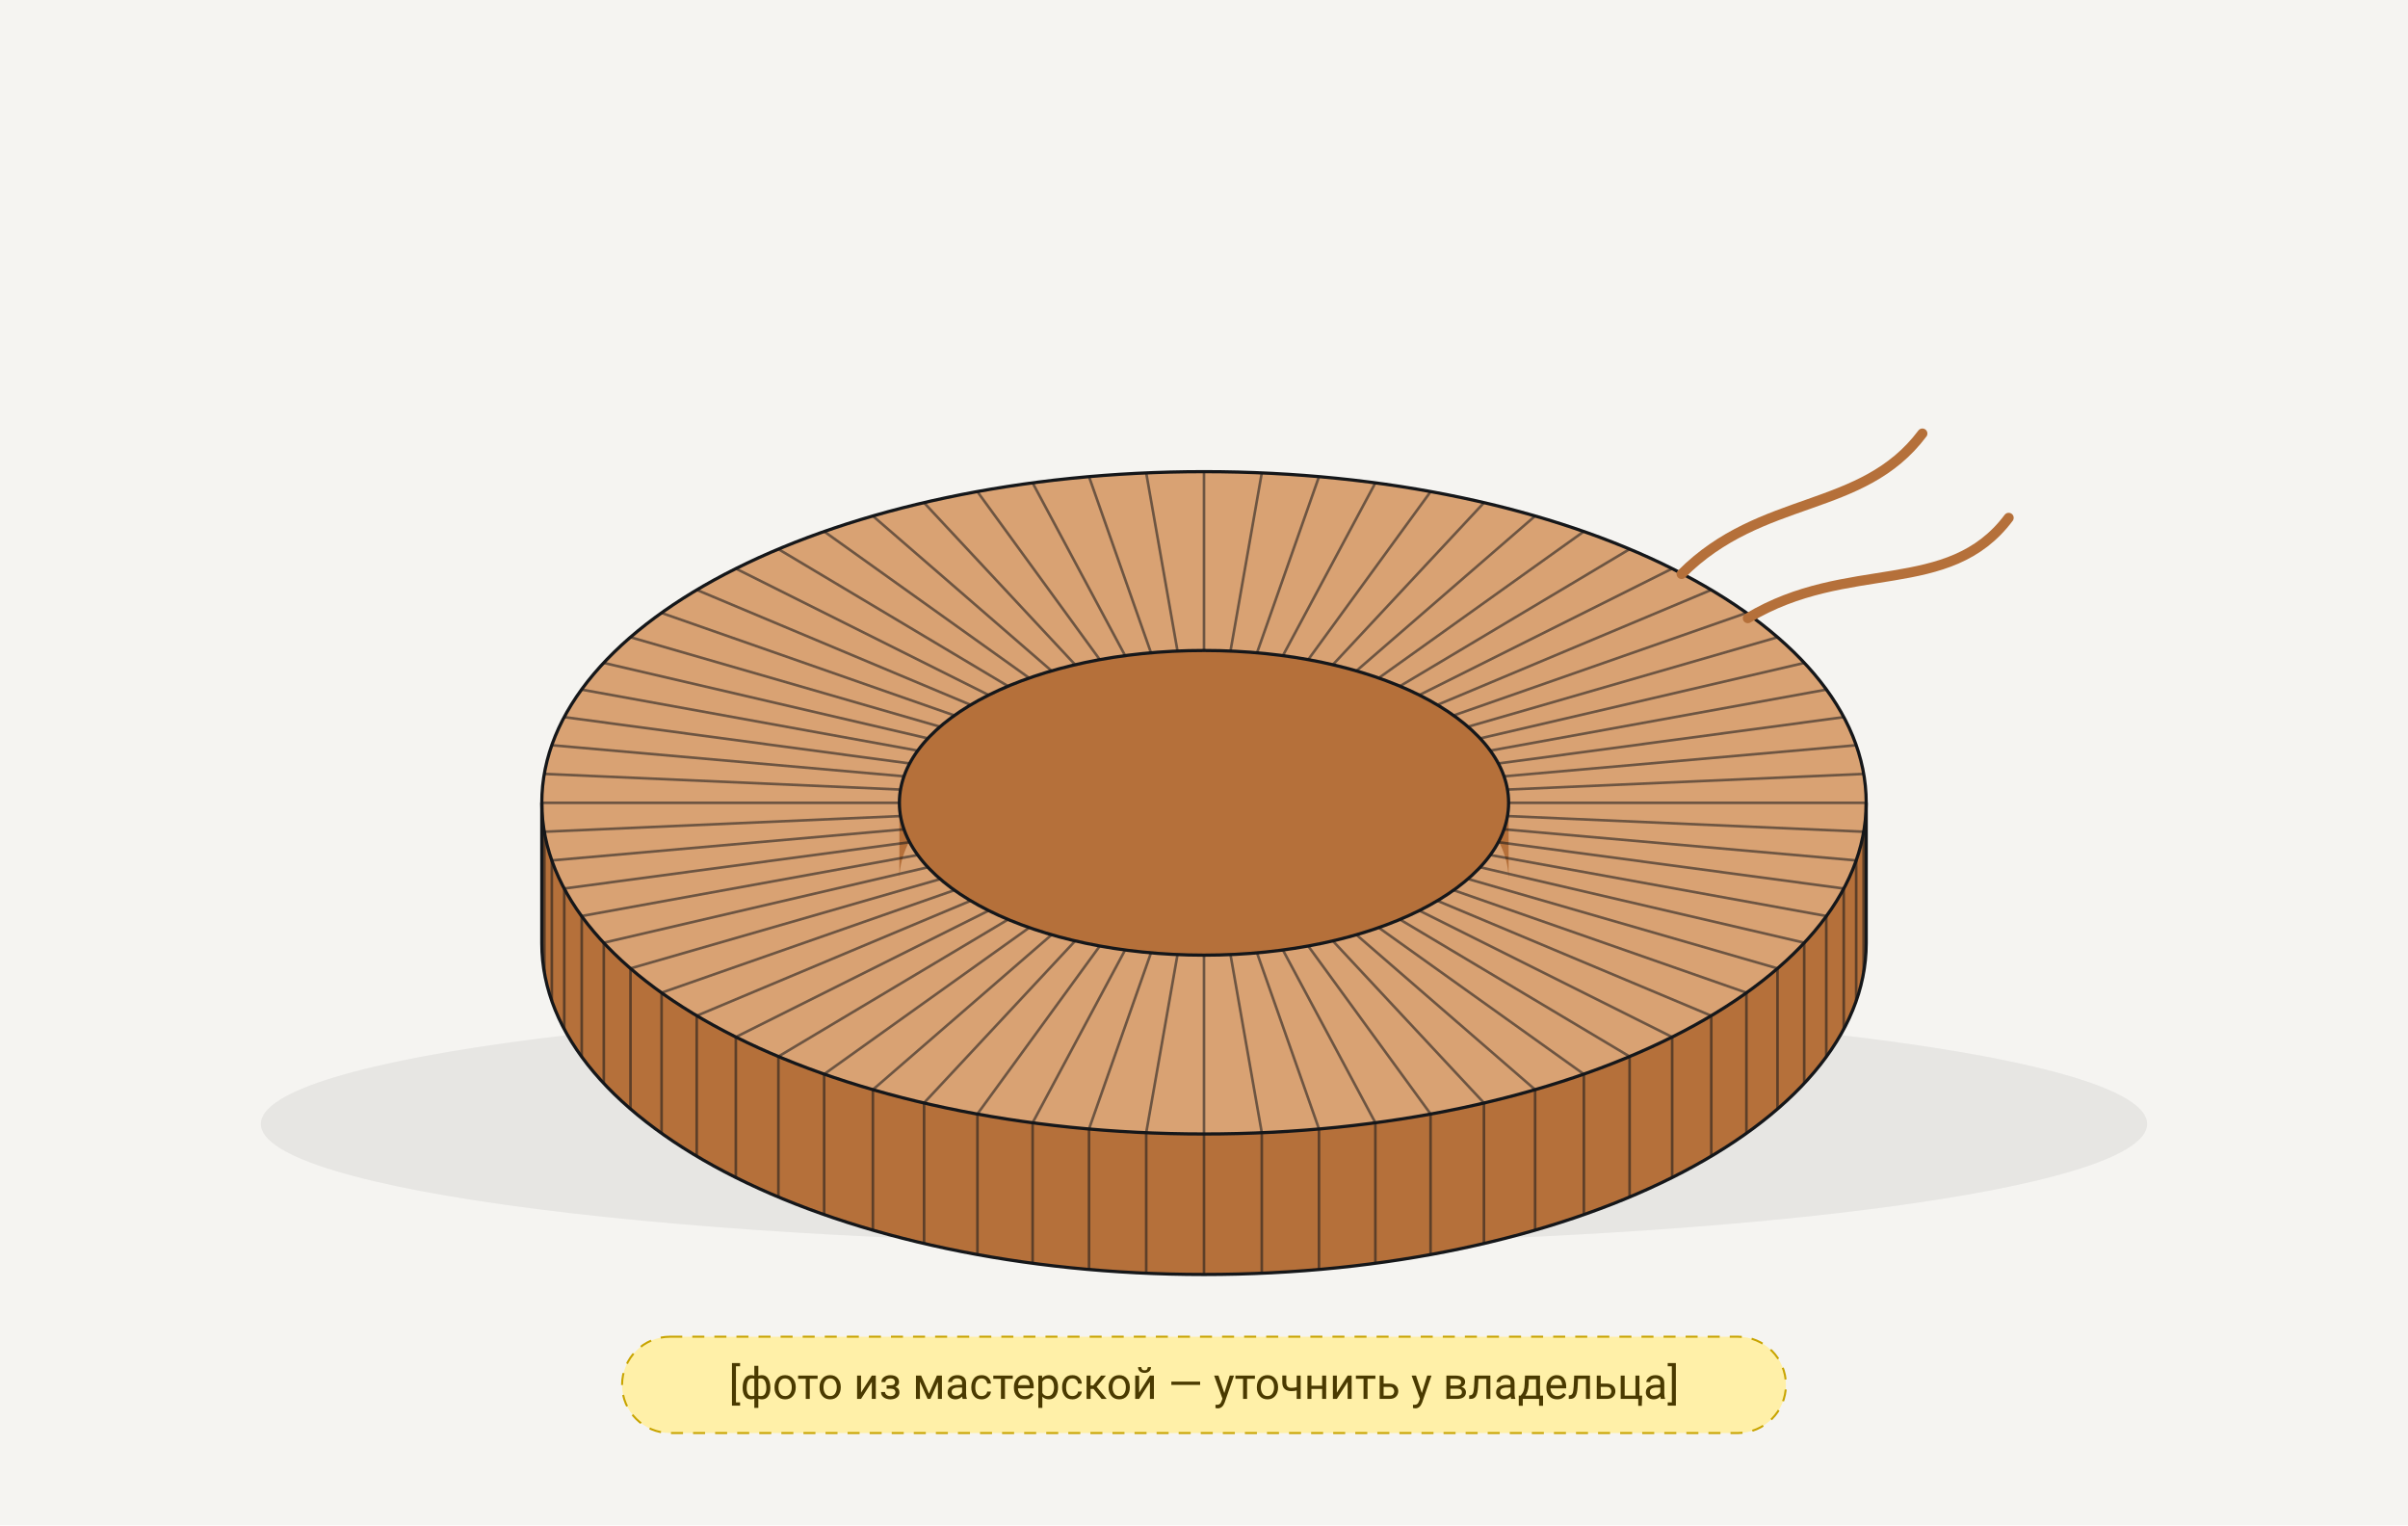
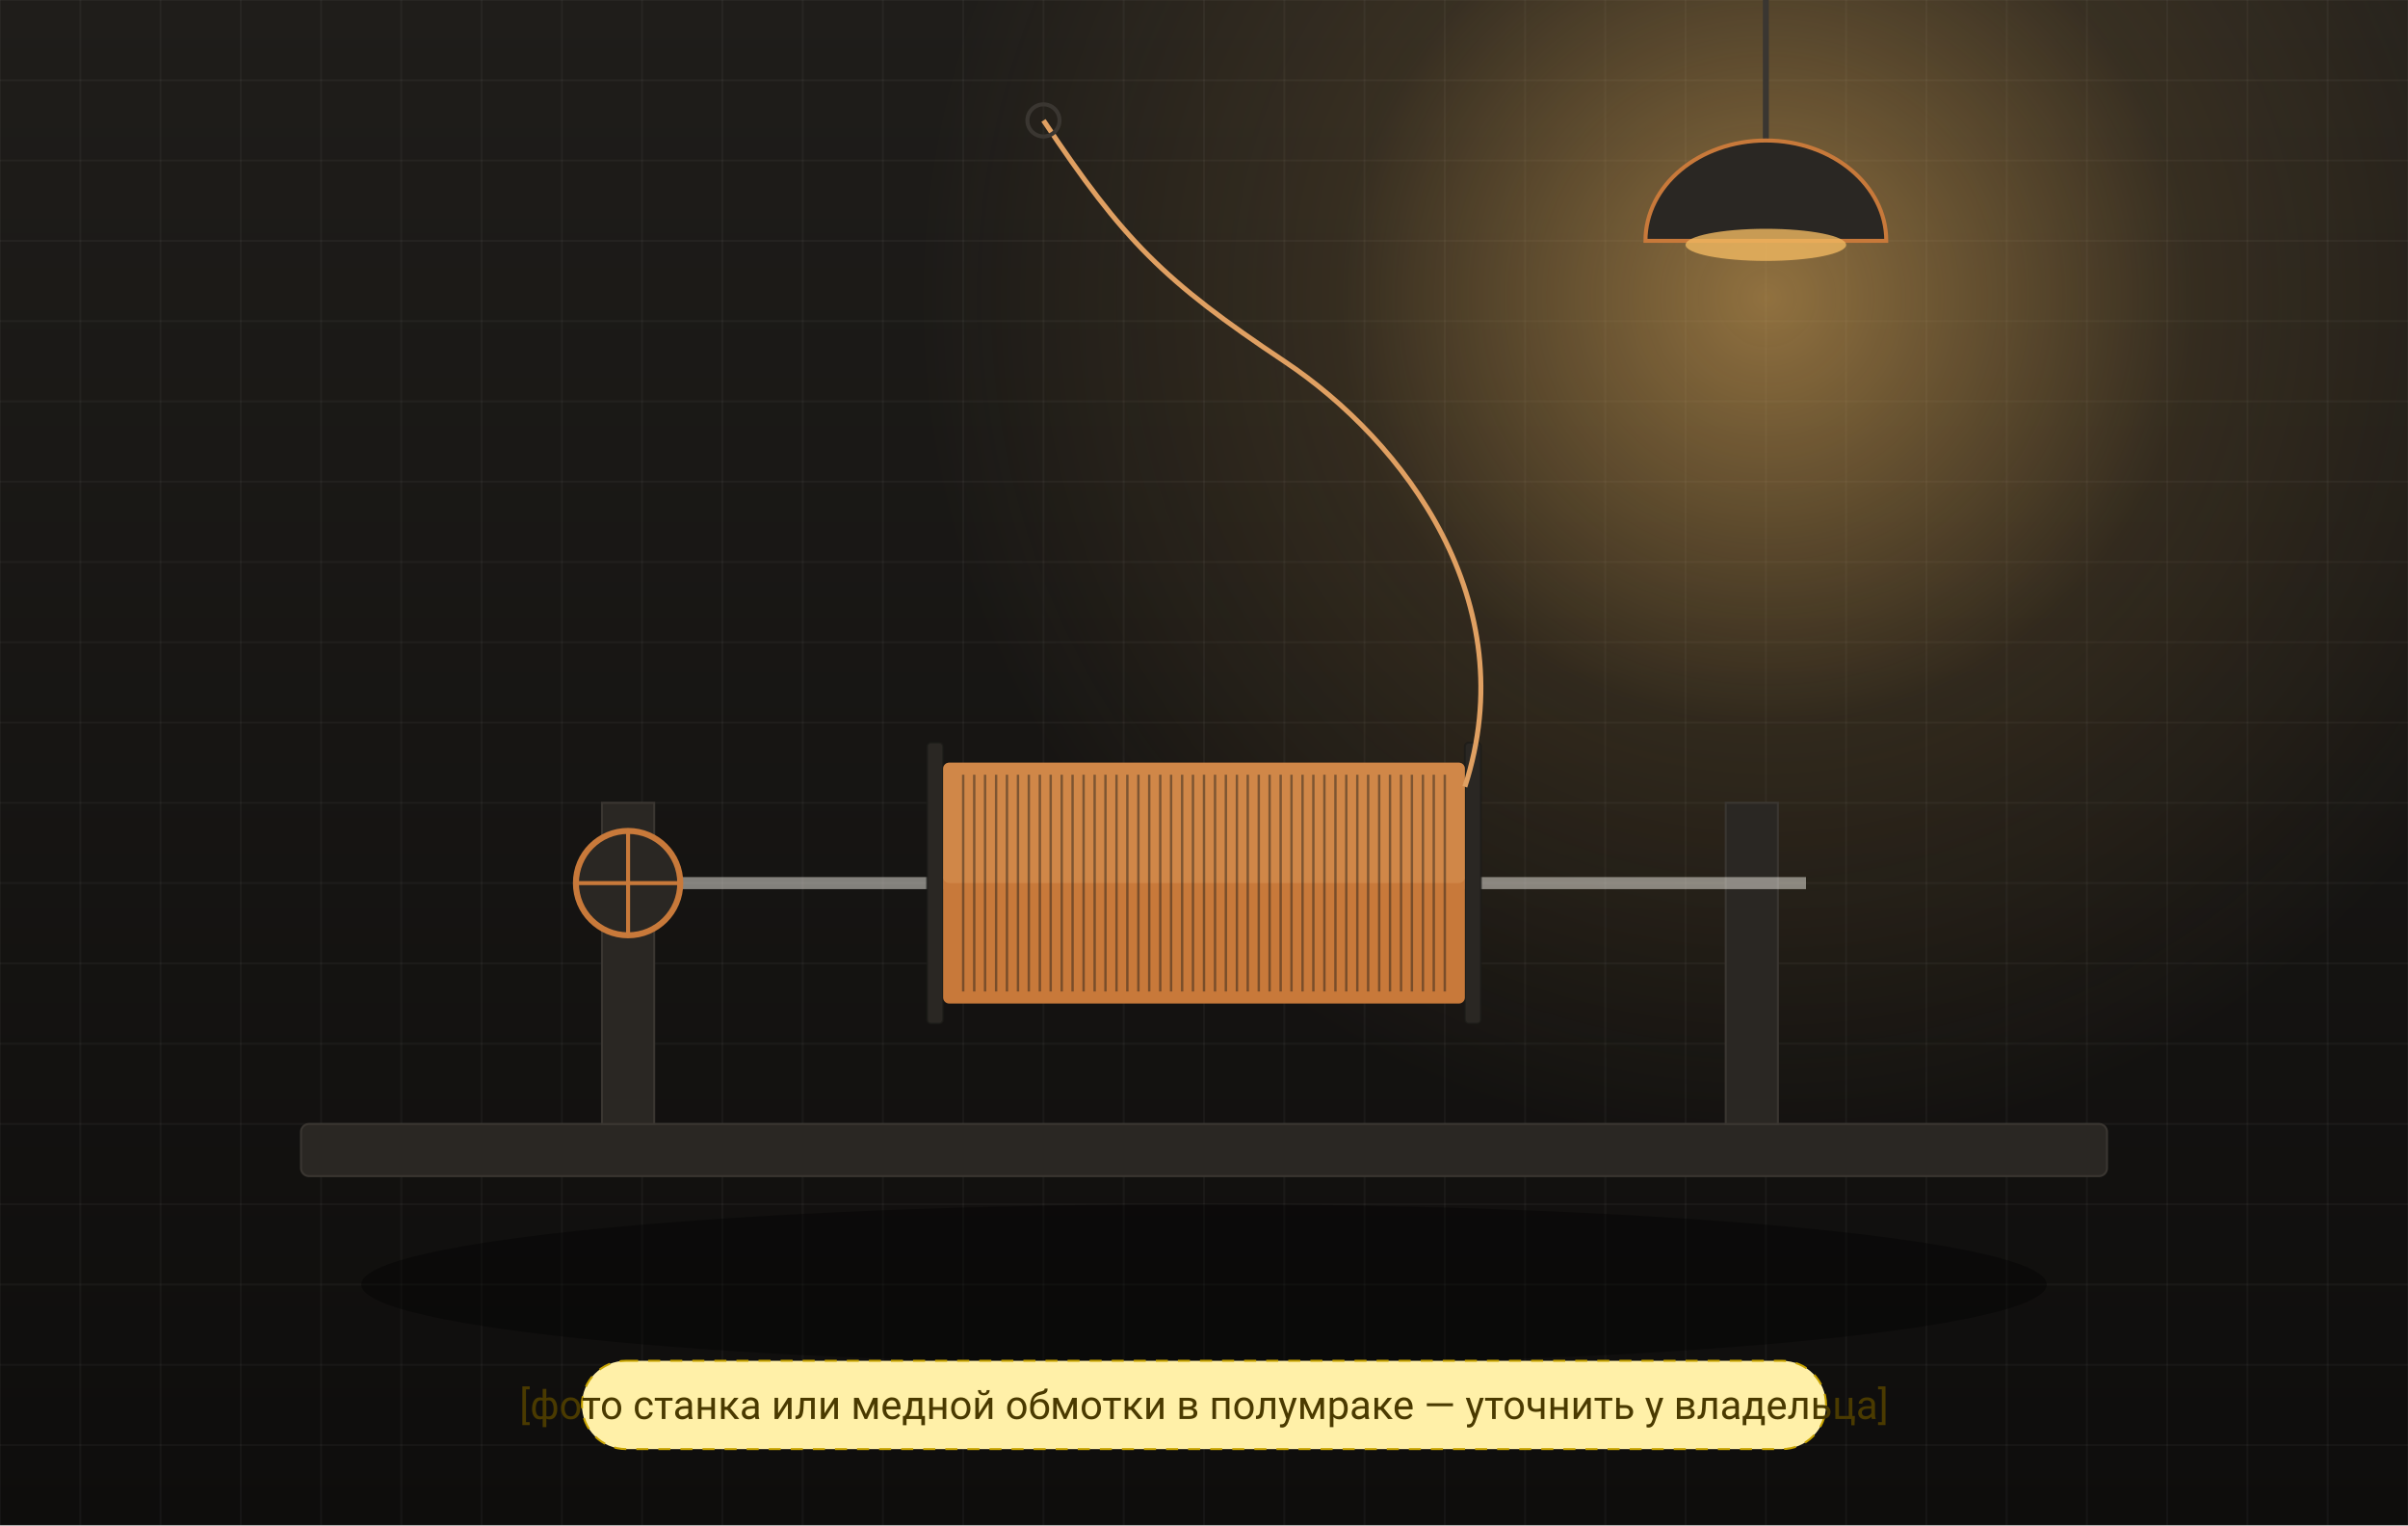
- <svg xmlns="http://www.w3.org/2000/svg" viewBox="0 0 1200 760" role="img" aria-label="[фото из мастерской — уточнить у владельца]">
-   <style>.bg{fill:#F5F4F1}.ink{stroke:#15171A}.cuf{fill:#D9A273}.sidef{fill:#B5703A}.cuf2{fill:#E8C19C}@media (prefers-color-scheme:dark){.bg{fill:#17181B}.cuf{fill:#A9693A}.sidef{fill:#6E3A15}.cuf2{fill:#C6803F}}</style>
+ <svg xmlns="http://www.w3.org/2000/svg" viewBox="0 0 1200 760" role="img" aria-label="[фото станка или медной обмотки в полумраке — уточнить у владельца]">
  <defs>
-     <radialGradient id="g" cx="50%" cy="45%" r="60%">
-       <stop offset="0" stop-color="#FFFFFF" stop-opacity=".9" />
-       <stop offset="1" stop-color="#FFFFFF" stop-opacity="0" />
+     <linearGradient id="bg" x1="0" y1="0" x2="0" y2="1">
+       <stop offset="0" stop-color="#1F1D1A" />
+       <stop offset="1" stop-color="#0E0D0C" />
+     </linearGradient>
+   </defs>
+   <rect width="1200" height="760" fill="url(#bg)" />
+   <g stroke="#F3EFE6" stroke-opacity="0.04" stroke-width="1">
+     <path d="M0 0V760" />
+     <path d="M40 0V760" />
+     <path d="M80 0V760" />
+     <path d="M120 0V760" />
+     <path d="M160 0V760" />
+     <path d="M200 0V760" />
+     <path d="M240 0V760" />
+     <path d="M280 0V760" />
+     <path d="M320 0V760" />
+     <path d="M360 0V760" />
+     <path d="M400 0V760" />
+     <path d="M440 0V760" />
+     <path d="M480 0V760" />
+     <path d="M520 0V760" />
+     <path d="M560 0V760" />
+     <path d="M600 0V760" />
+     <path d="M640 0V760" />
+     <path d="M680 0V760" />
+     <path d="M720 0V760" />
+     <path d="M760 0V760" />
+     <path d="M800 0V760" />
+     <path d="M840 0V760" />
+     <path d="M880 0V760" />
+     <path d="M920 0V760" />
+     <path d="M960 0V760" />
+     <path d="M1000 0V760" />
+     <path d="M1040 0V760" />
+     <path d="M1080 0V760" />
+     <path d="M1120 0V760" />
+     <path d="M1160 0V760" />
+     <path d="M1200 0V760" />
+     <path d="M0 0H1200" />
+     <path d="M0 40H1200" />
+     <path d="M0 80H1200" />
+     <path d="M0 120H1200" />
+     <path d="M0 160H1200" />
+     <path d="M0 200H1200" />
+     <path d="M0 240H1200" />
+     <path d="M0 280H1200" />
+     <path d="M0 320H1200" />
+     <path d="M0 360H1200" />
+     <path d="M0 400H1200" />
+     <path d="M0 440H1200" />
+     <path d="M0 480H1200" />
+     <path d="M0 520H1200" />
+     <path d="M0 560H1200" />
+     <path d="M0 600H1200" />
+     <path d="M0 640H1200" />
+     <path d="M0 680H1200" />
+     <path d="M0 720H1200" />
+     <path d="M0 760H1200" />
+   </g>
+   <defs>
+     <radialGradient id="g1" cx="50%" cy="50%" r="50%">
+       <stop offset="0" stop-color="#F0B860" stop-opacity=".55" />
+       <stop offset=".5" stop-color="#F0B860" stop-opacity=".12" />
+       <stop offset="1" stop-color="#F0B860" stop-opacity="0" />
    </radialGradient>
  </defs>
-   <rect class="bg" width="1200" height="760" />
-   <ellipse cx="600" cy="560" rx="470" ry="60" fill="#000" fill-opacity=".06" />
-   <ellipse cx="600" cy="470" rx="330" ry="165" fill="#B5703A" />
-   <rect x="270" y="400" width="660" height="70" fill="#B5703A" />
-   <path fill="#D9A273" fill-rule="evenodd" d="M930 400A330 165 0 1 1 270 400A330 165 0 1 1 930 400ZM751.8 400A151.8 75.9 0 1 0 448.2 400A151.8 75.9 0 1 0 751.8 400Z" />
-   <path fill="#B5703A" d="M448.2 400A151.8 75.9 0 0 1 751.8 400V438.5A151.8 75.9 0 0 0 448.2 438.5Z" />
-   <ellipse cx="600" cy="400" rx="151.8" ry="75.9" fill="#B5703A" />
-   <g stroke="#15171A" stroke-opacity=".55" stroke-width="1.3" fill="none">
-     <path d="M751.8 400.0L930.0 400.0" />
-     <path d="M751.2 406.6L928.7 414.4" />
-     <path d="M928.7 414.4V484.4" />
-     <path d="M749.5 413.2L925.0 428.7" />
-     <path d="M925.0 428.7V498.7" />
-     <path d="M746.6 419.6L918.8 442.7" />
-     <path d="M918.8 442.7V512.7" />
-     <path d="M742.6 426.0L910.1 456.4" />
-     <path d="M910.1 456.4V526.4" />
-     <path d="M737.6 432.1L899.1 469.7" />
-     <path d="M899.1 469.7V539.7" />
-     <path d="M731.5 437.9L885.8 482.5" />
-     <path d="M885.8 482.5V552.5" />
-     <path d="M724.3 443.5L870.3 494.6" />
-     <path d="M870.3 494.6V564.6" />
-     <path d="M716.3 448.8L852.8 506.1" />
-     <path d="M852.8 506.1V576.1" />
-     <path d="M707.3 453.7L833.3 516.7" />
-     <path d="M833.3 516.7V586.7" />
-     <path d="M697.6 458.1L812.1 526.4" />
-     <path d="M812.1 526.4V596.4" />
-     <path d="M687.1 462.2L789.3 535.2" />
-     <path d="M789.3 535.2V605.2" />
-     <path d="M675.9 465.7L765.0 542.9" />
-     <path d="M765.0 542.9V612.9" />
-     <path d="M664.2 468.8L739.5 549.5" />
-     <path d="M739.5 549.5V619.5" />
-     <path d="M651.9 471.3L712.9 555.0" />
-     <path d="M712.9 555.0V625.0" />
-     <path d="M639.3 473.3L685.4 559.4" />
-     <path d="M685.4 559.4V629.4" />
-     <path d="M626.4 474.7L657.3 562.5" />
-     <path d="M657.3 562.5V632.5" />
-     <path d="M613.2 475.6L628.8 564.4" />
-     <path d="M628.8 564.4V634.4" />
-     <path d="M600.0 475.9L600.0 565.0" />
-     <path d="M600.0 565.0V635.0" />
-     <path d="M586.8 475.6L571.2 564.4" />
-     <path d="M571.2 564.4V634.4" />
-     <path d="M573.6 474.7L542.7 562.5" />
-     <path d="M542.7 562.5V632.5" />
-     <path d="M560.7 473.3L514.6 559.4" />
-     <path d="M514.6 559.4V629.4" />
-     <path d="M548.1 471.3L487.1 555.0" />
-     <path d="M487.1 555.0V625.0" />
-     <path d="M535.8 468.8L460.5 549.5" />
-     <path d="M460.5 549.5V619.5" />
-     <path d="M524.1 465.7L435.0 542.9" />
-     <path d="M435.0 542.9V612.9" />
-     <path d="M512.9 462.2L410.7 535.2" />
-     <path d="M410.7 535.2V605.2" />
-     <path d="M502.4 458.1L387.9 526.4" />
-     <path d="M387.9 526.4V596.4" />
-     <path d="M492.7 453.7L366.7 516.7" />
-     <path d="M366.7 516.7V586.7" />
-     <path d="M483.7 448.8L347.2 506.1" />
-     <path d="M347.2 506.1V576.1" />
-     <path d="M475.7 443.5L329.7 494.6" />
-     <path d="M329.7 494.6V564.6" />
-     <path d="M468.5 438.0L314.2 482.5" />
-     <path d="M314.2 482.5V552.5" />
-     <path d="M462.4 432.1L300.9 469.7" />
-     <path d="M300.9 469.7V539.7" />
-     <path d="M457.4 426.0L289.9 456.4" />
-     <path d="M289.9 456.4V526.4" />
-     <path d="M453.4 419.6L281.2 442.7" />
-     <path d="M281.2 442.7V512.7" />
-     <path d="M450.5 413.2L275.0 428.7" />
-     <path d="M275.0 428.7V498.7" />
-     <path d="M448.8 406.6L271.3 414.4" />
-     <path d="M271.3 414.4V484.4" />
-     <path d="M448.2 400.0L270.0 400.0" />
-     <path d="M270.0 400.0V470.0" />
-     <path d="M448.8 393.4L271.3 385.6" />
-     <path d="M450.5 386.8L275.0 371.3" />
-     <path d="M453.4 380.4L281.2 357.3" />
-     <path d="M457.4 374.0L289.9 343.6" />
-     <path d="M462.4 367.9L300.9 330.3" />
-     <path d="M468.5 362.1L314.2 317.5" />
-     <path d="M475.7 356.5L329.7 305.4" />
-     <path d="M483.7 351.2L347.2 293.9" />
-     <path d="M492.7 346.3L366.7 283.3" />
-     <path d="M502.4 341.9L387.9 273.6" />
-     <path d="M512.9 337.8L410.7 264.8" />
-     <path d="M524.1 334.3L435.0 257.1" />
-     <path d="M535.8 331.2L460.5 250.5" />
-     <path d="M548.1 328.7L487.1 245.0" />
-     <path d="M560.7 326.7L514.6 240.6" />
-     <path d="M573.6 325.3L542.7 237.5" />
-     <path d="M586.8 324.4L571.2 235.6" />
-     <path d="M600.0 324.1L600.0 235.0" />
-     <path d="M613.2 324.4L628.8 235.6" />
-     <path d="M626.4 325.3L657.3 237.5" />
-     <path d="M639.3 326.7L685.4 240.6" />
-     <path d="M651.9 328.7L712.9 245.0" />
-     <path d="M664.2 331.2L739.5 250.5" />
-     <path d="M675.9 334.3L765.0 257.1" />
-     <path d="M687.1 337.8L789.3 264.8" />
-     <path d="M697.6 341.9L812.1 273.6" />
-     <path d="M707.3 346.3L833.3 283.3" />
-     <path d="M716.3 351.2L852.8 293.9" />
-     <path d="M724.3 356.5L870.3 305.4" />
-     <path d="M731.5 362.1L885.8 317.5" />
-     <path d="M737.6 367.9L899.1 330.3" />
-     <path d="M742.6 374.0L910.1 343.6" />
-     <path d="M746.6 380.4L918.8 357.3" />
-     <path d="M749.5 386.8L925.0 371.3" />
-     <path d="M751.2 393.4L928.7 385.6" />
+   <circle cx="880" cy="150" r="420" fill="url(#g1)" />
+   <path d="M880 0v70" stroke="#3A3631" stroke-width="3" />
+   <path d="M820 120a60 50 0 0 1 120 0z" fill="#2A2723" stroke="#C8793A" stroke-width="2" />
+   <ellipse cx="880" cy="122" rx="40" ry="8" fill="#F0B860" fill-opacity=".8" />
+   <rect x="150" y="560" width="900" height="26" rx="4" fill="#2A2723" stroke="#3A3631" />
+   <rect x="300" y="400" width="26" height="160" fill="#2A2723" stroke="#3A3631" />
+   <rect x="860" y="400" width="26" height="160" fill="#2A2723" stroke="#3A3631" />
+   <path d="M300 440H900" stroke="#F3EFE6" stroke-opacity=".5" stroke-width="6" />
+   <circle cx="313" cy="440" r="26" fill="#2A2723" stroke="#C8793A" stroke-width="3" />
+   <path d="M313 414v52M287 440h52" stroke="#C8793A" stroke-width="2" />
+   <rect x="462" y="370" width="8" height="140" rx="2" fill="#2A2723" stroke="#1A1917" stroke-opacity=".6" />
+   <rect x="730" y="370" width="8" height="140" rx="2" fill="#2A2723" stroke="#1A1917" stroke-opacity=".6" />
+   <rect x="470" y="380" width="260" height="120" rx="3" fill="#C8793A" />
+   <rect x="470" y="380" width="260" height="60.0" rx="3" fill="#E0A062" fill-opacity=".35" />
+   <g stroke="#1A1917" stroke-opacity=".45" stroke-width="1.2">
+     <path d="M480.0 386V494" />
+     <path d="M485.5 386V494" />
+     <path d="M490.9 386V494" />
+     <path d="M496.4 386V494" />
+     <path d="M501.8 386V494" />
+     <path d="M507.3 386V494" />
+     <path d="M512.7 386V494" />
+     <path d="M518.2 386V494" />
+     <path d="M523.6 386V494" />
+     <path d="M529.1 386V494" />
+     <path d="M534.5 386V494" />
+     <path d="M540.0 386V494" />
+     <path d="M545.5 386V494" />
+     <path d="M550.9 386V494" />
+     <path d="M556.4 386V494" />
+     <path d="M561.8 386V494" />
+     <path d="M567.3 386V494" />
+     <path d="M572.7 386V494" />
+     <path d="M578.2 386V494" />
+     <path d="M583.6 386V494" />
+     <path d="M589.1 386V494" />
+     <path d="M594.5 386V494" />
+     <path d="M600.0 386V494" />
+     <path d="M605.5 386V494" />
+     <path d="M610.9 386V494" />
+     <path d="M616.4 386V494" />
+     <path d="M621.8 386V494" />
+     <path d="M627.3 386V494" />
+     <path d="M632.7 386V494" />
+     <path d="M638.2 386V494" />
+     <path d="M643.6 386V494" />
+     <path d="M649.1 386V494" />
+     <path d="M654.5 386V494" />
+     <path d="M660.0 386V494" />
+     <path d="M665.5 386V494" />
+     <path d="M670.9 386V494" />
+     <path d="M676.4 386V494" />
+     <path d="M681.8 386V494" />
+     <path d="M687.3 386V494" />
+     <path d="M692.7 386V494" />
+     <path d="M698.2 386V494" />
+     <path d="M703.6 386V494" />
+     <path d="M709.1 386V494" />
+     <path d="M714.5 386V494" />
+     <path d="M720.0 386V494" />
  </g>
-   <path d="M930 400A330 165 0 1 1 270 400A330 165 0 1 1 930 400Z" fill="none" stroke="#15171A" stroke-width="1.6" />
-   <path d="M270 400V470A330 165 0 0 0 930 470V400" fill="none" stroke="#15171A" stroke-width="1.6" />
-   <ellipse cx="600" cy="400" rx="151.8" ry="75.9" fill="none" stroke="#15171A" stroke-width="1.6" />
-   <g fill="none" stroke="#B5703A" stroke-width="5" stroke-linecap="round">
-     <path d="M838 286c40 -40 90 -30 120 -70" />
-     <path d="M871 308c50 -30 100 -10 130 -50" />
-   </g>
-   <g transform="translate(600 690)">
-     <rect x="-290" y="-24" width="580" height="48" rx="24" fill="#FFF0A8" stroke="#C8A400" stroke-dasharray="6 5" />
-     <text x="0" y="7" text-anchor="middle" font-family="system-ui,-apple-system,Segoe UI,Roboto,Arial,sans-serif" font-size="22" fill="#4A3A00">[фото из мастерской — уточнить у владельца]</text>
+   <path d="M730 392C760 300 700 220 640 180S560 120 520 60" fill="none" stroke="#E0A062" stroke-width="2.5" />
+   <circle cx="520" cy="60" r="8" fill="none" stroke="#3A3631" stroke-width="2" />
+   <ellipse cx="600" cy="640" rx="420" ry="40" fill="#000" fill-opacity=".35" />
+   <g transform="translate(600 700)">
+     <rect x="-310.0" y="-22" width="620" height="44" rx="22" fill="#FFF0A8" stroke="#C8A400" stroke-dasharray="6 5" />
+     <text x="0" y="7" text-anchor="middle" font-family="'Golos Text','Golos Text Variable',system-ui,-apple-system,'Segoe UI',Roboto,Arial,sans-serif" font-size="20" fill="#4A3A00">[фото станка или медной обмотки в полумраке — уточнить у владельца]</text>
  </g>
</svg>
